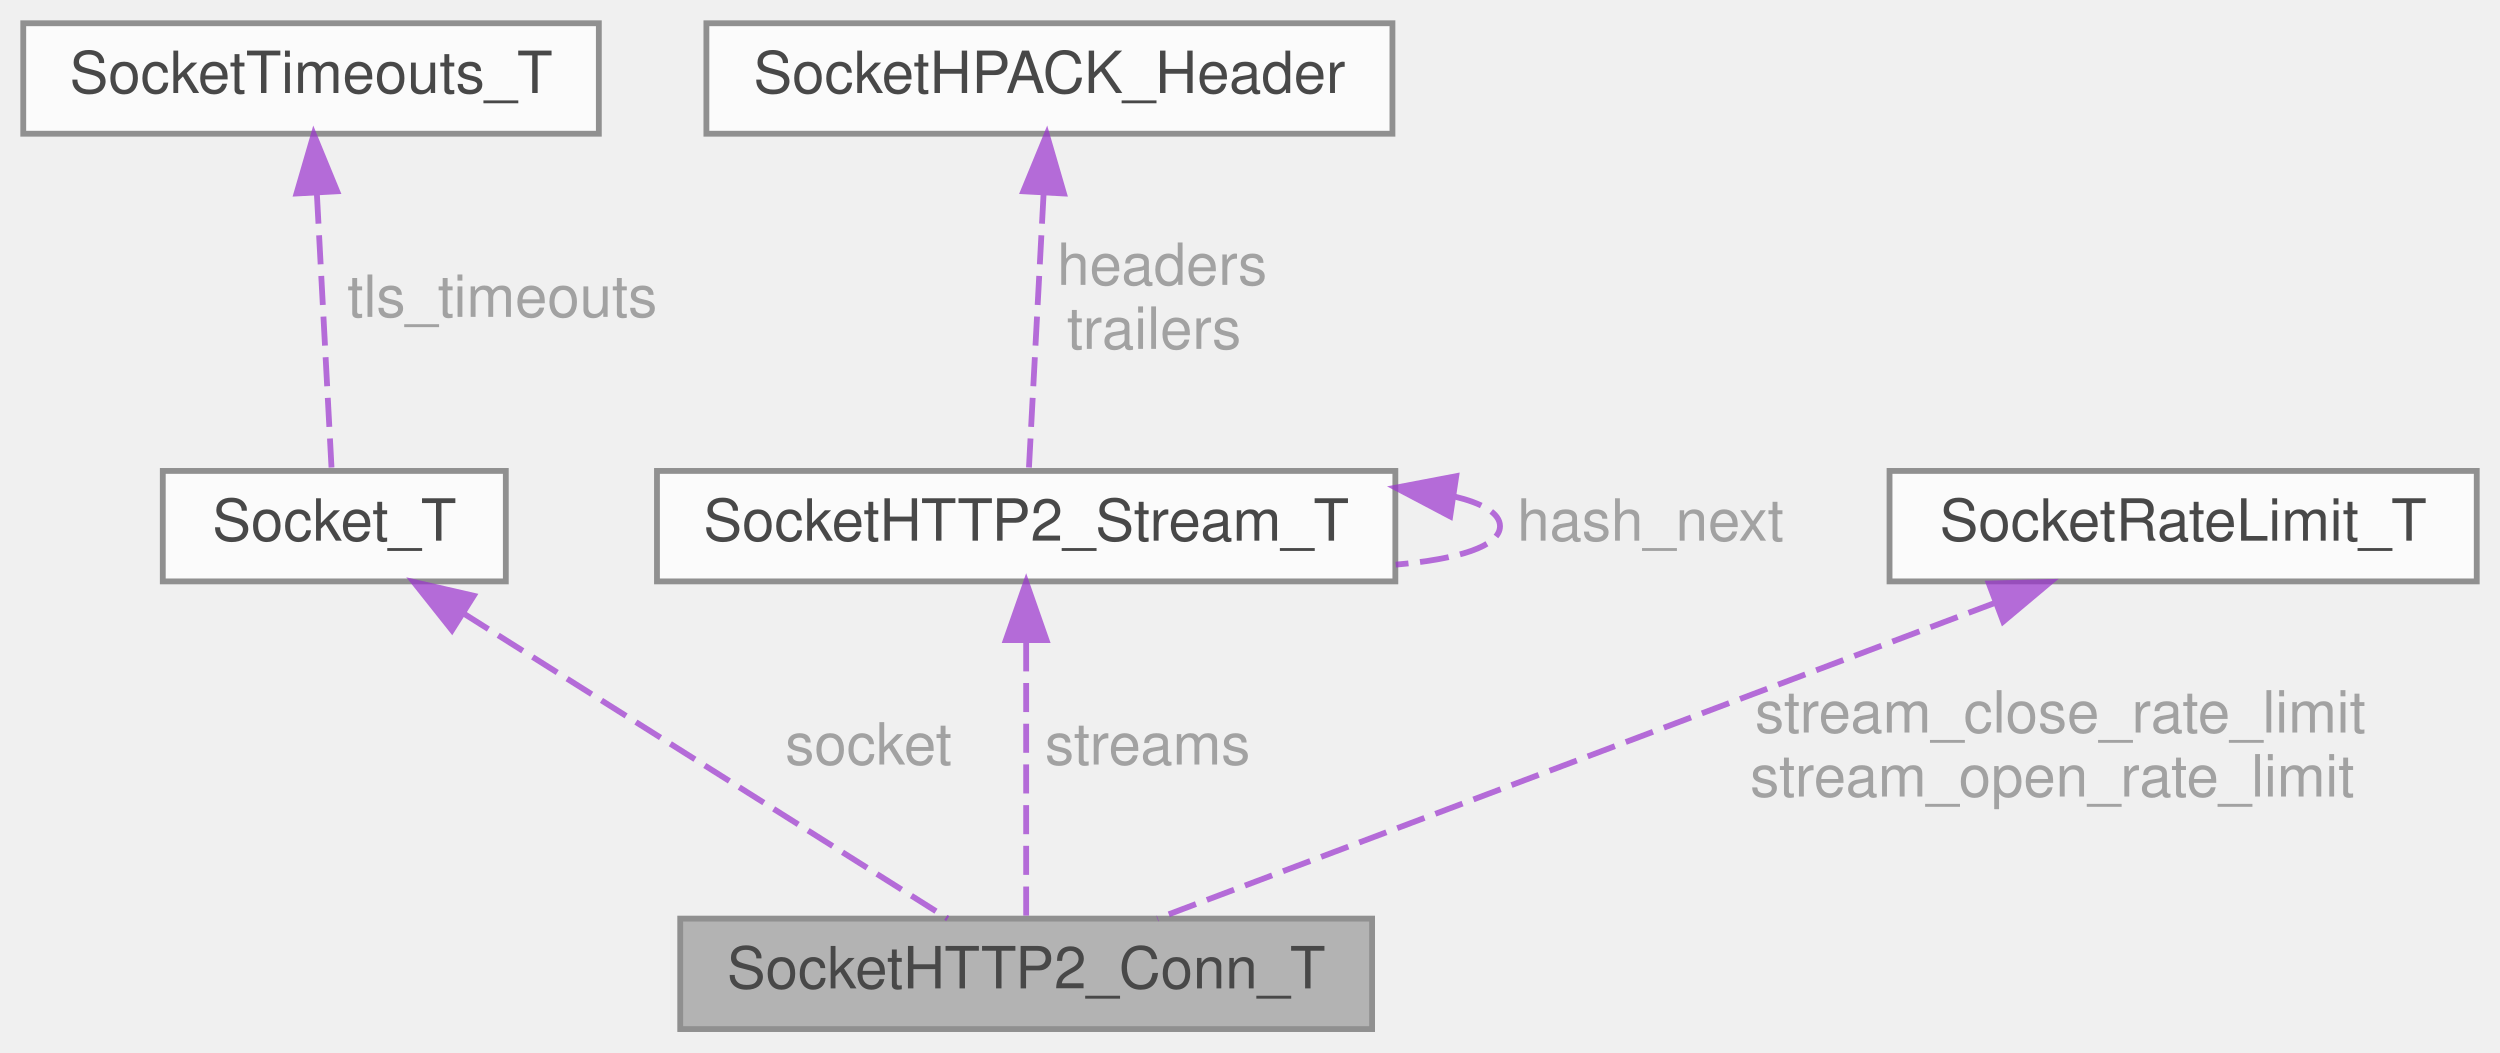
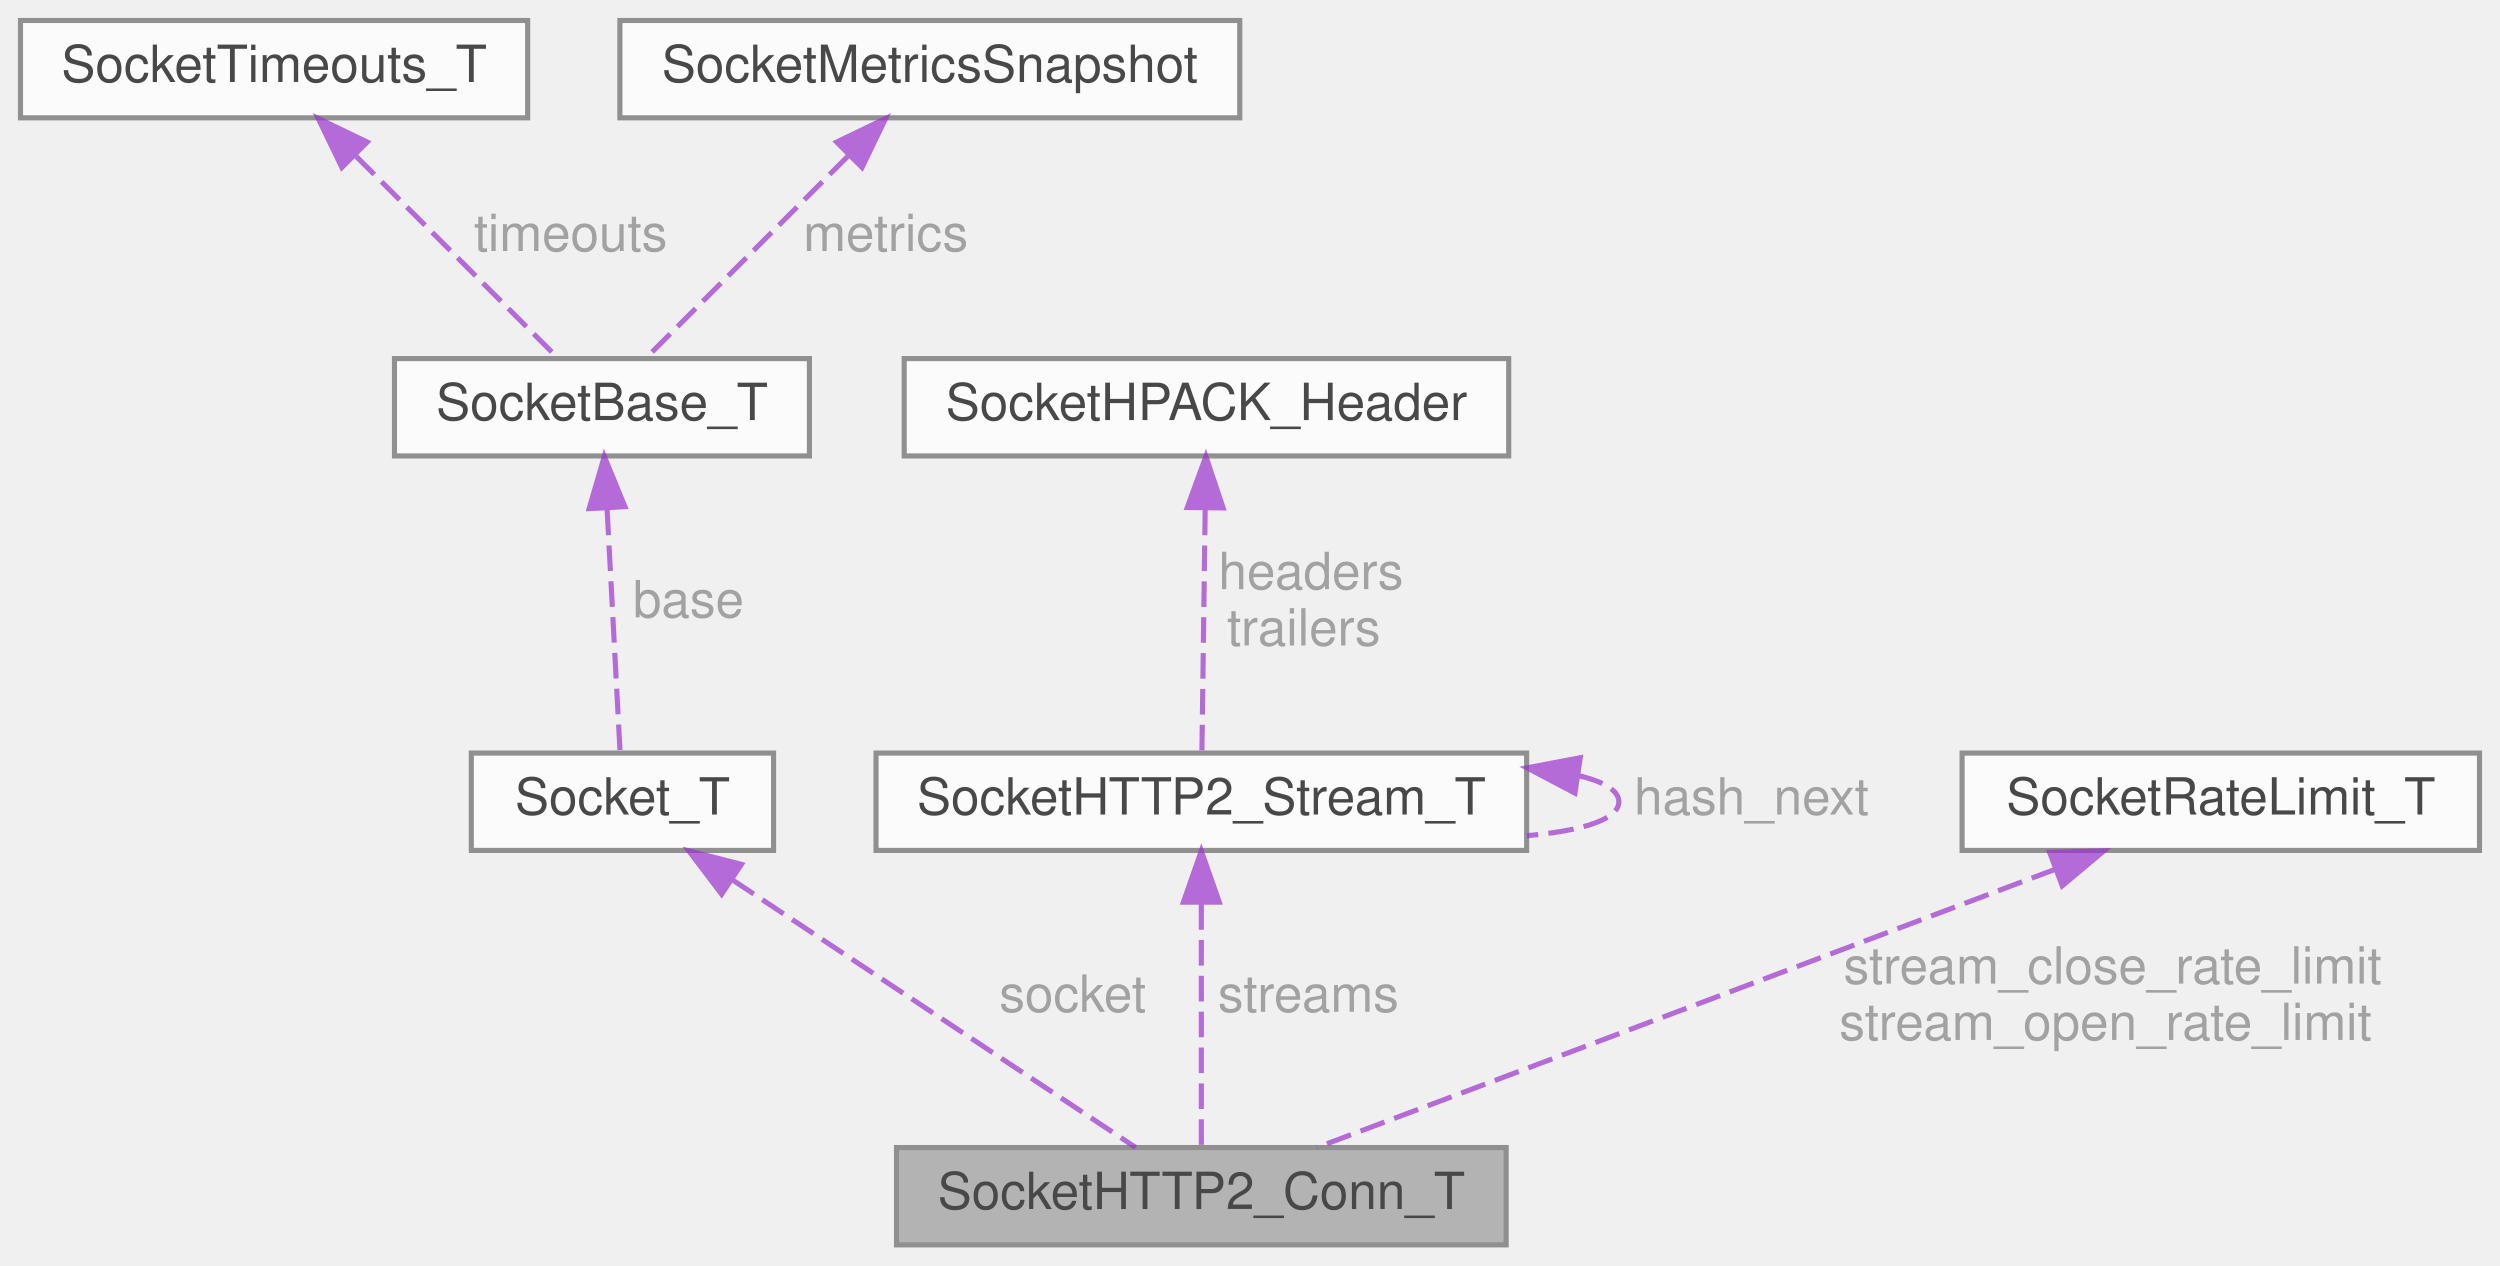
- <svg xmlns="http://www.w3.org/2000/svg" xmlns:xlink="http://www.w3.org/1999/xlink" width="430pt" height="181pt" viewBox="0.00 0.00 430.00 181.00">
+ <svg xmlns="http://www.w3.org/2000/svg" xmlns:xlink="http://www.w3.org/1999/xlink" width="488pt" height="247pt" viewBox="0.00 0.00 488.00 247.00">
  <svg id="main" version="1.1" xml:space="preserve">
    <style type="text/css">
.node, .edge {opacity: 0.7;}
.node.selected, .edge.selected {opacity: 1;}
.edge:hover path { stroke: red; }
.edge:hover polygon { stroke: red; fill: red; }
</style>
    <svg id="graph" class="graph">
-       <g id="graph0" class="graph" transform="scale(1 1) rotate(0) translate(4 177)">
+       <g id="graph0" class="graph" transform="scale(1 1) rotate(0) translate(4 243)">
        <g id="Node000001" class="node">
          <g id="a_Node000001">
            <a xlink:title="Internal structure for HTTP/2 connection management.">
-               <polygon fill="#999999" stroke="#666666" points="232,-19 113,-19 113,0 232,0 232,-19" />
-               <text text-anchor="middle" x="172.5" y="-7" font-family="Helvetica,sans-Serif" font-size="10.00">SocketHTTP2_Conn_T</text>
+               <polygon fill="#999999" stroke="#666666" points="290,-19 171,-19 171,0 290,0 290,-19" />
+               <text text-anchor="middle" x="230.5" y="-7" font-family="Helvetica,sans-Serif" font-size="10.00">SocketHTTP2_Conn_T</text>
            </a>
          </g>
        </g>
        <g id="Node000002" class="node">
          <g id="a_Node000002">
            <a xlink:title=" ">
-               <polygon fill="white" stroke="#666666" points="83,-96 24,-96 24,-77 83,-77 83,-96" />
-               <text text-anchor="middle" x="53.5" y="-84" font-family="Helvetica,sans-Serif" font-size="10.00">Socket_T</text>
+               <polygon fill="white" stroke="#666666" points="147,-96 88,-96 88,-77 147,-77 147,-96" />
+               <text text-anchor="middle" x="117.5" y="-84" font-family="Helvetica,sans-Serif" font-size="10.00">Socket_T</text>
            </a>
          </g>
        </g>
        <g id="edge1_Node000001_Node000002" class="edge">
          <g id="a_edge1_Node000001_Node000002">
            <a xlink:title=" ">
-               <path fill="none" stroke="#9a32cd" stroke-dasharray="5,2" d="M75.77,-71.46C100.24,-56.04 138.75,-31.77 159.01,-19" />
-               <polygon fill="#9a32cd" stroke="#9a32cd" points="73.74,-68.6 67.15,-76.9 77.48,-74.53 73.74,-68.6" />
+               <path fill="none" stroke="#9a32cd" stroke-dasharray="5,2" d="M138.96,-71.26C162.21,-55.83 198.54,-31.72 217.69,-19" />
+               <polygon fill="#9a32cd" stroke="#9a32cd" points="136.86,-68.45 130.46,-76.9 140.73,-74.28 136.86,-68.45" />
            </a>
          </g>
-           <text text-anchor="middle" x="144" y="-45.5" font-family="Helvetica,sans-Serif" font-size="10.00" fill="grey"> socket</text>
+           <text text-anchor="middle" x="204" y="-45.5" font-family="Helvetica,sans-Serif" font-size="10.00" fill="grey"> socket</text>
        </g>
        <g id="Node000003" class="node">
          <g id="a_Node000003">
-             <a xlink:href="group__foundation.html#structSocketTimeouts__T" target="_top" xlink:title="Timeout configuration structure for socket operations.">
-               <polygon fill="white" stroke="#666666" points="99,-173 0,-173 0,-154 99,-154 99,-173" />
-               <text text-anchor="middle" x="49.5" y="-161" font-family="Helvetica,sans-Serif" font-size="10.00">SocketTimeouts_T</text>
+             <a xlink:href="group__core__io.html#structSocketBase__T" target="_top" xlink:title="Internal implementation of SocketBase_T opaque type.">
+               <polygon fill="white" stroke="#666666" points="154,-173 73,-173 73,-154 154,-154 154,-173" />
+               <text text-anchor="middle" x="113.5" y="-161" font-family="Helvetica,sans-Serif" font-size="10.00">SocketBase_T</text>
            </a>
          </g>
        </g>
        <g id="edge2_Node000002_Node000003" class="edge">
          <g id="a_edge2_Node000002_Node000003">
            <a xlink:title=" ">
-               <path fill="none" stroke="#9a32cd" stroke-dasharray="5,2" d="M50.51,-143.52C51.33,-128.24 52.43,-107.48 53.05,-96" />
-               <polygon fill="#9a32cd" stroke="#9a32cd" points="47,-143.72 49.96,-153.9 53.99,-144.1 47,-143.72" />
+               <path fill="none" stroke="#9a32cd" stroke-dasharray="5,2" d="M114.51,-143.52C115.33,-128.24 116.43,-107.48 117.05,-96" />
+               <polygon fill="#9a32cd" stroke="#9a32cd" points="111,-143.72 113.96,-153.9 117.99,-144.1 111,-143.72" />
            </a>
          </g>
-           <text text-anchor="middle" x="81" y="-122.5" font-family="Helvetica,sans-Serif" font-size="10.00" fill="grey"> tls_timeouts</text>
+           <text text-anchor="middle" x="129" y="-122.5" font-family="Helvetica,sans-Serif" font-size="10.00" fill="grey"> base</text>
        </g>
        <g id="Node000004" class="node">
          <g id="a_Node000004">
-             <a xlink:href="group__http2__private.html#structSocketHTTP2__Stream" target="_top" xlink:title="Internal structure for managing an HTTP/2 stream.">
-               <polygon fill="white" stroke="#666666" points="236,-96 109,-96 109,-77 236,-77 236,-96" />
-               <text text-anchor="middle" x="172.5" y="-84" font-family="Helvetica,sans-Serif" font-size="10.00">SocketHTTP2_Stream_T</text>
+             <a xlink:href="group__foundation.html#structSocketTimeouts__T" target="_top" xlink:title="Basic timeout configuration structure for socket operations.">
+               <polygon fill="white" stroke="#666666" points="99,-239 0,-239 0,-220 99,-220 99,-239" />
+               <text text-anchor="middle" x="49.5" y="-227" font-family="Helvetica,sans-Serif" font-size="10.00">SocketTimeouts_T</text>
            </a>
          </g>
        </g>
-         <g id="edge3_Node000001_Node000004" class="edge">
-           <g id="a_edge3_Node000001_Node000004">
+         <g id="edge3_Node000003_Node000004" class="edge">
+           <g id="a_edge3_Node000003_Node000004">
            <a xlink:title=" ">
-               <path fill="none" stroke="#9a32cd" stroke-dasharray="5,2" d="M172.5,-66.52C172.5,-51.24 172.5,-30.48 172.5,-19" />
-               <polygon fill="#9a32cd" stroke="#9a32cd" points="169,-66.9 172.5,-76.9 176,-66.9 169,-66.9" />
+               <path fill="none" stroke="#9a32cd" stroke-dasharray="5,2" d="M65.52,-212.48C77.88,-200.12 94.51,-183.49 104.59,-173.41" />
+               <polygon fill="#9a32cd" stroke="#9a32cd" points="62.73,-210.32 58.13,-219.87 67.68,-215.27 62.73,-210.32" />
            </a>
          </g>
-           <text text-anchor="middle" x="192" y="-45.5" font-family="Helvetica,sans-Serif" font-size="10.00" fill="grey"> streams</text>
-         </g>
-         <g id="edge5_Node000004_Node000004" class="edge">
-           <g id="a_edge5_Node000004_Node000004">
-             <a xlink:title=" ">
-               <path fill="none" stroke="#9a32cd" stroke-dasharray="5,2" d="M246.04,-91.63C250.99,-90.44 254,-88.73 254,-86.5 254,-83.01 246.67,-80.8 236.06,-79.88" />
-               <polygon fill="#9a32cd" stroke="#9a32cd" points="245.43,-88.18 236.06,-93.12 246.47,-95.1 245.43,-88.18" />
-             </a>
-           </g>
-           <text text-anchor="middle" x="278.5" y="-84" font-family="Helvetica,sans-Serif" font-size="10.00" fill="grey"> hash_next</text>
+           <text text-anchor="middle" x="106" y="-194" font-family="Helvetica,sans-Serif" font-size="10.00" fill="grey"> timeouts</text>
        </g>
        <g id="Node000005" class="node">
          <g id="a_Node000005">
-             <a xlink:href="group__hpack.html#structSocketHPACK__Header" target="_top" xlink:title="HPACK header field representation.">
-               <polygon fill="white" stroke="#666666" points="235.5,-173 117.5,-173 117.5,-154 235.5,-154 235.5,-173" />
-               <text text-anchor="middle" x="176.5" y="-161" font-family="Helvetica,sans-Serif" font-size="10.00">SocketHPACK_Header</text>
+             <a xlink:href="group__foundation.html#structSocketMetricsSnapshot" target="_top" xlink:title="SocketMetricsSnapshot - Thread-safe snapshot of all library metrics.">
+               <polygon fill="white" stroke="#666666" points="238,-239 117,-239 117,-220 238,-220 238,-239" />
+               <text text-anchor="middle" x="177.5" y="-227" font-family="Helvetica,sans-Serif" font-size="10.00">SocketMetricsSnapshot</text>
            </a>
          </g>
        </g>
-         <g id="edge4_Node000004_Node000005" class="edge">
-           <g id="a_edge4_Node000004_Node000005">
+         <g id="edge4_Node000003_Node000005" class="edge">
+           <g id="a_edge4_Node000003_Node000005">
            <a xlink:title=" ">
-               <path fill="none" stroke="#9a32cd" stroke-dasharray="5,2" d="M175.49,-143.52C174.67,-128.24 173.57,-107.48 172.95,-96" />
-               <polygon fill="#9a32cd" stroke="#9a32cd" points="172.01,-144.1 176.04,-153.9 179,-143.72 172.01,-144.1" />
+               <path fill="none" stroke="#9a32cd" stroke-dasharray="5,2" d="M161.48,-212.48C149.12,-200.12 132.49,-183.49 122.41,-173.41" />
+               <polygon fill="#9a32cd" stroke="#9a32cd" points="159.32,-215.27 168.87,-219.87 164.27,-210.32 159.32,-215.27" />
            </a>
          </g>
-           <text text-anchor="middle" x="194.5" y="-128" font-family="Helvetica,sans-Serif" font-size="10.00" fill="grey"> headers</text>
-           <text text-anchor="middle" x="194.5" y="-117" font-family="Helvetica,sans-Serif" font-size="10.00" fill="grey">trailers</text>
+           <text text-anchor="middle" x="167.5" y="-194" font-family="Helvetica,sans-Serif" font-size="10.00" fill="grey"> metrics</text>
        </g>
        <g id="Node000006" class="node">
          <g id="a_Node000006">
-             <a xlink:href="SocketRateLimit-private_8h.html#structSocketRateLimit__T" target="_top" xlink:title=" ">
-               <polygon fill="white" stroke="#666666" points="422,-96 321,-96 321,-77 422,-77 422,-96" />
-               <text text-anchor="middle" x="371.5" y="-84" font-family="Helvetica,sans-Serif" font-size="10.00">SocketRateLimit_T</text>
+             <a xlink:href="group__http2__private.html#structSocketHTTP2__Stream" target="_top" xlink:title="Internal structure for managing an HTTP/2 stream.">
+               <polygon fill="white" stroke="#666666" points="294,-96 167,-96 167,-77 294,-77 294,-96" />
+               <text text-anchor="middle" x="230.5" y="-84" font-family="Helvetica,sans-Serif" font-size="10.00">SocketHTTP2_Stream_T</text>
            </a>
          </g>
        </g>
-         <g id="edge6_Node000001_Node000006" class="edge">
-           <g id="a_edge6_Node000001_Node000006">
+         <g id="edge5_Node000001_Node000006" class="edge">
+           <g id="a_edge5_Node000001_Node000006">
            <a xlink:title=" ">
-               <path fill="none" stroke="#9a32cd" stroke-dasharray="5,2" d="M339.26,-73.35C298.78,-58.09 230.36,-32.31 195.06,-19" />
-               <polygon fill="#9a32cd" stroke="#9a32cd" points="338.08,-76.64 348.67,-76.9 340.55,-70.09 338.08,-76.64" />
+               <path fill="none" stroke="#9a32cd" stroke-dasharray="5,2" d="M230.5,-66.52C230.5,-51.24 230.5,-30.48 230.5,-19" />
+               <polygon fill="#9a32cd" stroke="#9a32cd" points="227,-66.9 230.5,-76.9 234,-66.9 227,-66.9" />
            </a>
          </g>
-           <text text-anchor="middle" x="349" y="-51" font-family="Helvetica,sans-Serif" font-size="10.00" fill="grey"> stream_close_rate_limit</text>
-           <text text-anchor="middle" x="349" y="-40" font-family="Helvetica,sans-Serif" font-size="10.00" fill="grey">stream_open_rate_limit</text>
+           <text text-anchor="middle" x="250" y="-45.5" font-family="Helvetica,sans-Serif" font-size="10.00" fill="grey"> streams</text>
+         </g>
+         <g id="edge7_Node000006_Node000006" class="edge">
+           <g id="a_edge7_Node000006_Node000006">
+             <a xlink:title=" ">
+               <path fill="none" stroke="#9a32cd" stroke-dasharray="5,2" d="M304.04,-91.63C308.99,-90.44 312,-88.73 312,-86.5 312,-83.01 304.67,-80.8 294.06,-79.88" />
+               <polygon fill="#9a32cd" stroke="#9a32cd" points="303.43,-88.18 294.06,-93.12 304.47,-95.1 303.43,-88.18" />
+             </a>
+           </g>
+           <text text-anchor="middle" x="336.5" y="-84" font-family="Helvetica,sans-Serif" font-size="10.00" fill="grey"> hash_next</text>
+         </g>
+         <g id="Node000007" class="node">
+           <g id="a_Node000007">
+             <a xlink:href="group__hpack.html#structSocketHPACK__Header" target="_top" xlink:title="HPACK header field representation.">
+               <polygon fill="white" stroke="#666666" points="290.5,-173 172.5,-173 172.5,-154 290.5,-154 290.5,-173" />
+               <text text-anchor="middle" x="231.5" y="-161" font-family="Helvetica,sans-Serif" font-size="10.00">SocketHPACK_Header</text>
+             </a>
+           </g>
+         </g>
+         <g id="edge6_Node000006_Node000007" class="edge">
+           <g id="a_edge6_Node000006_Node000007">
+             <a xlink:title=" ">
+               <path fill="none" stroke="#9a32cd" stroke-dasharray="5,2" d="M231.25,-143.52C231.04,-128.24 230.77,-107.48 230.61,-96" />
+               <polygon fill="#9a32cd" stroke="#9a32cd" points="227.75,-143.94 231.39,-153.9 234.75,-143.85 227.75,-143.94" />
+             </a>
+           </g>
+           <text text-anchor="middle" x="250.5" y="-128" font-family="Helvetica,sans-Serif" font-size="10.00" fill="grey"> headers</text>
+           <text text-anchor="middle" x="250.5" y="-117" font-family="Helvetica,sans-Serif" font-size="10.00" fill="grey">trailers</text>
+         </g>
+         <g id="Node000008" class="node">
+           <g id="a_Node000008">
+             <a xlink:href="group__utilities.html#structSocketRateLimit__T" target="_top" xlink:title="Internal structure implementing the token bucket rate limiter.">
+               <polygon fill="white" stroke="#666666" points="480,-96 379,-96 379,-77 480,-77 480,-96" />
+               <text text-anchor="middle" x="429.5" y="-84" font-family="Helvetica,sans-Serif" font-size="10.00">SocketRateLimit_T</text>
+             </a>
+           </g>
+         </g>
+         <g id="edge8_Node000001_Node000008" class="edge">
+           <g id="a_edge8_Node000001_Node000008">
+             <a xlink:title=" ">
+               <path fill="none" stroke="#9a32cd" stroke-dasharray="5,2" d="M397.26,-73.35C356.78,-58.09 288.36,-32.31 253.06,-19" />
+               <polygon fill="#9a32cd" stroke="#9a32cd" points="396.08,-76.64 406.67,-76.9 398.55,-70.09 396.08,-76.64" />
+             </a>
+           </g>
+           <text text-anchor="middle" x="407" y="-51" font-family="Helvetica,sans-Serif" font-size="10.00" fill="grey"> stream_close_rate_limit</text>
+           <text text-anchor="middle" x="407" y="-40" font-family="Helvetica,sans-Serif" font-size="10.00" fill="grey">stream_open_rate_limit</text>
        </g>
      </g>
    </svg>
  </svg>
  <style type="text/css">

[data-mouse-over-selected='false'] { opacity: 0.7; }
[data-mouse-over-selected='true']  { opacity: 1.0; }

</style>
</svg>
